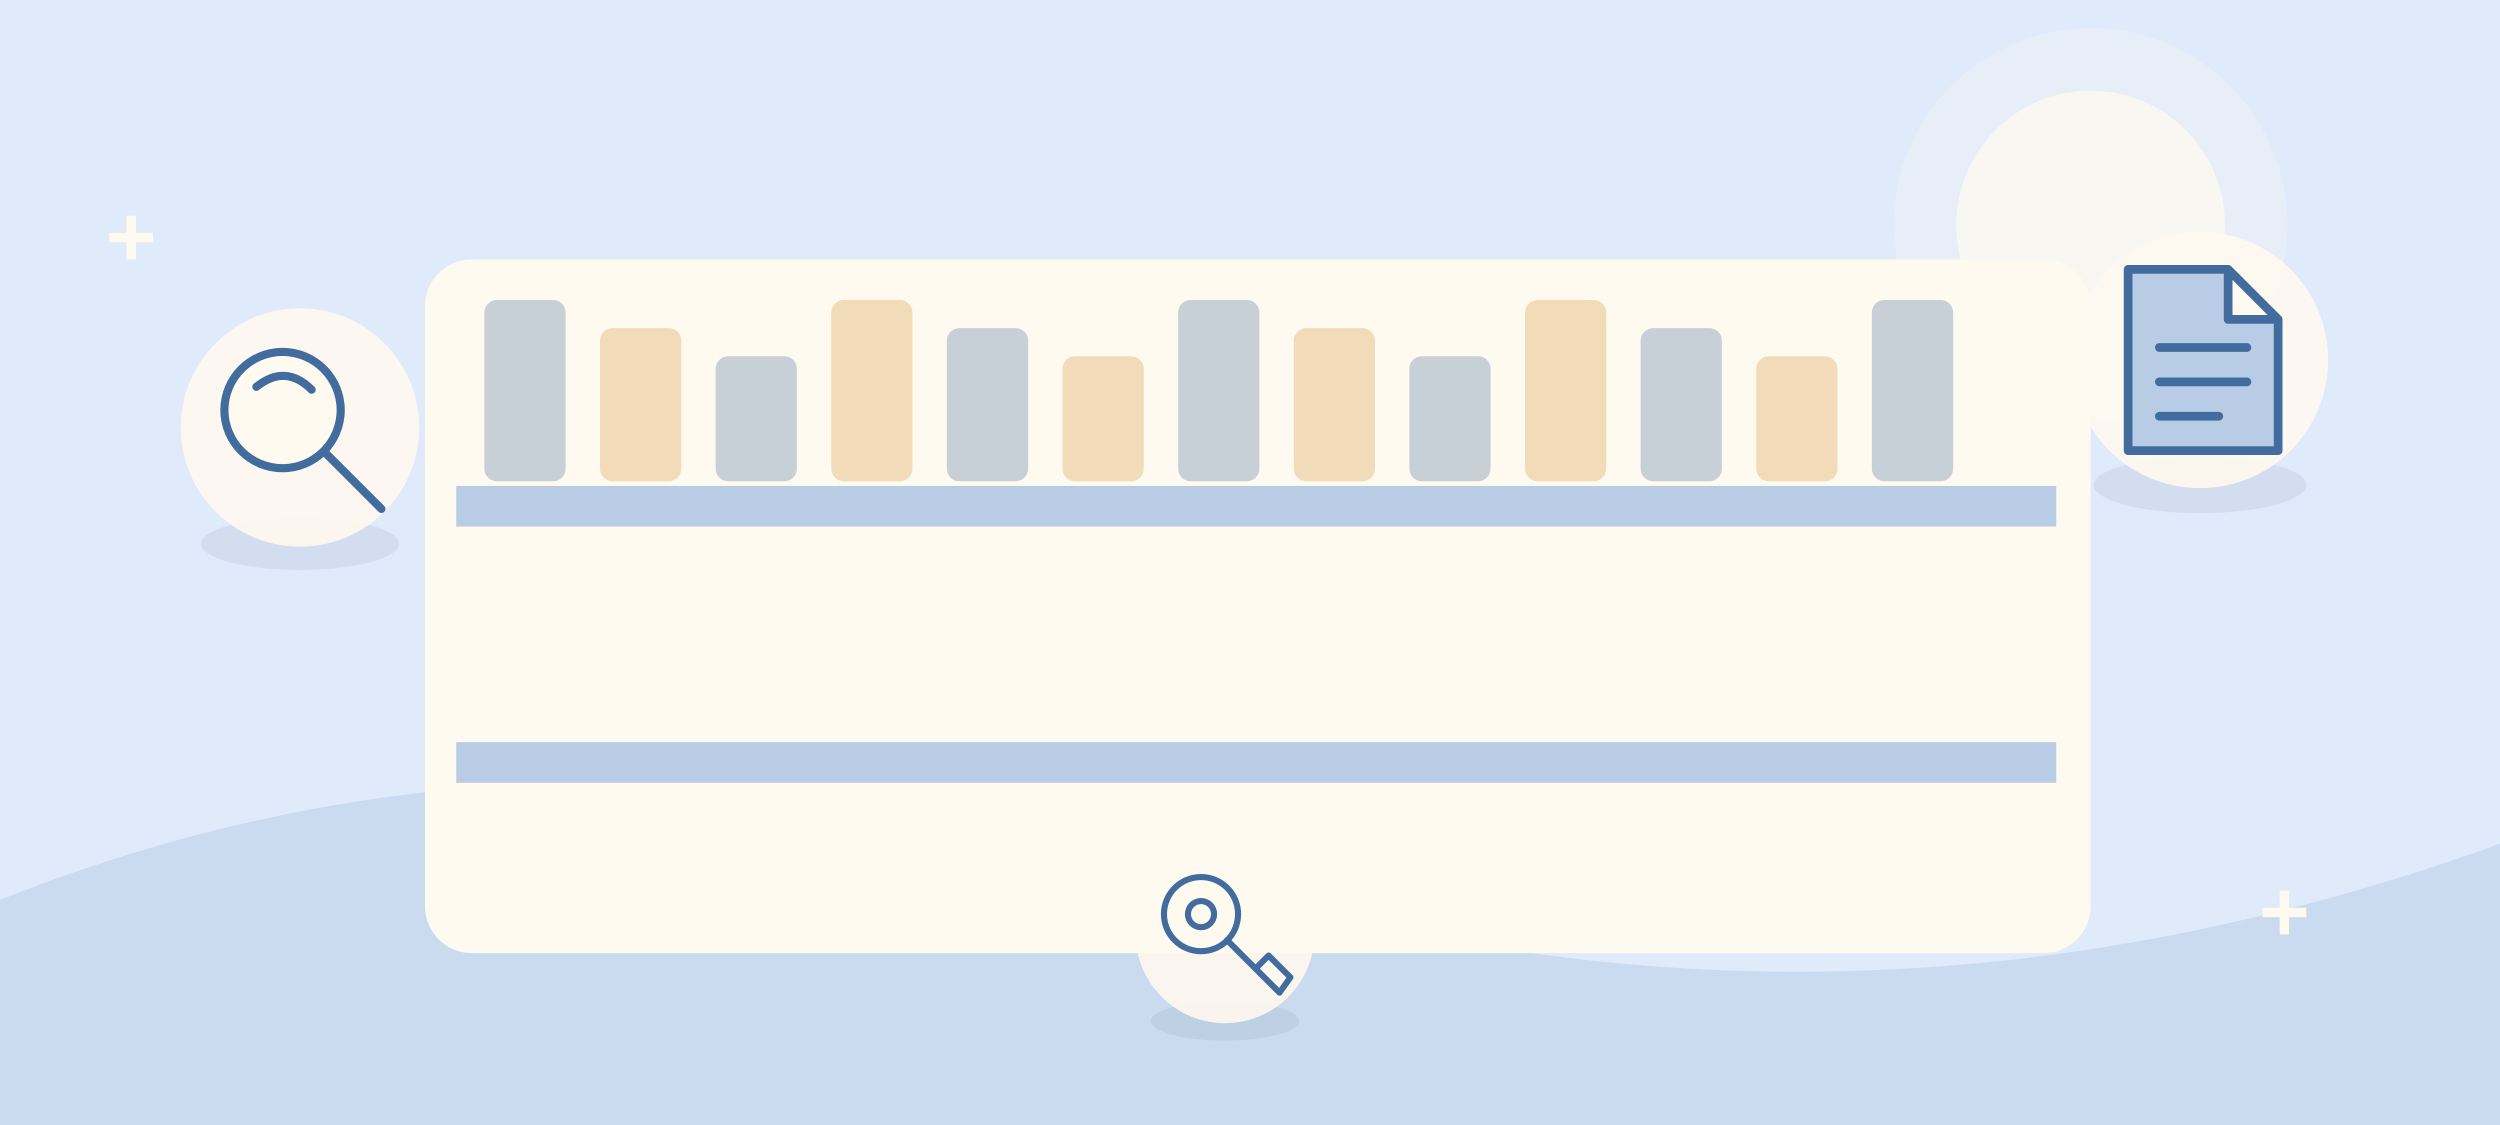
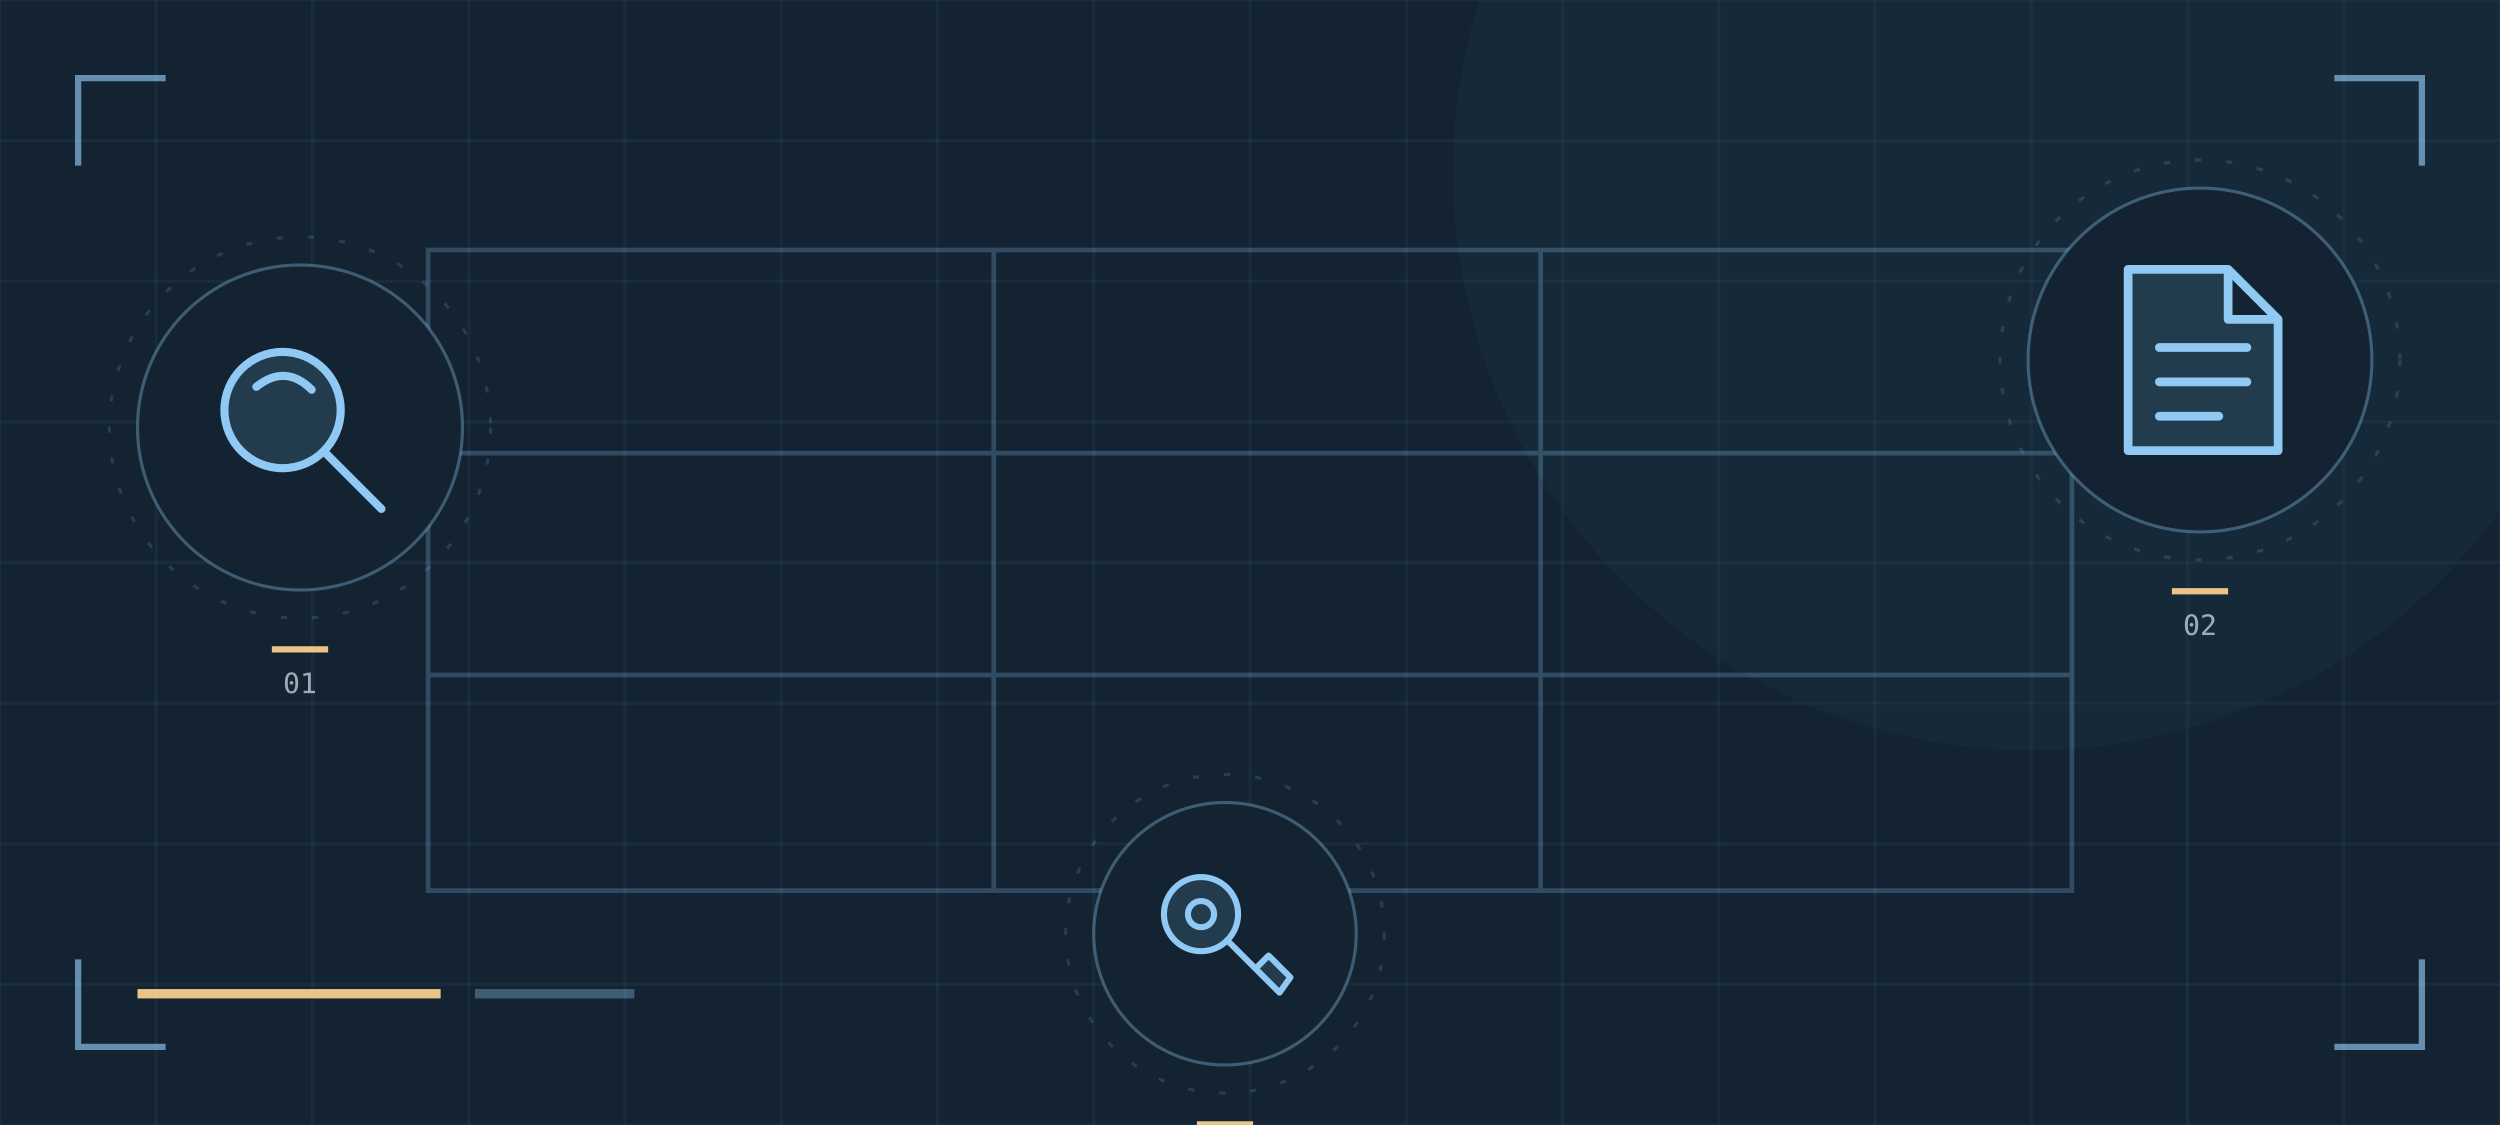
<svg xmlns="http://www.w3.org/2000/svg" class="world-art world-preview " viewBox="0 0 800 360" role="img" aria-label="Evidence investigation: Follow the evidence">
  <g>
-     <rect width="800" height="360" fill="#dfeafb" />
-     <circle cx="669" cy="72" r="43" fill="#fffaf0" opacity=".7" />
-     <circle cx="669" cy="72" r="63" fill="#fffaf0" opacity=".25" />
-     <path d="M0 288Q180 216 385 281T800 270V360H0Z" fill="#b8cde5" opacity=".55" />
-     <rect x="136" y="83" width="533" height="222" rx="15" fill="#fffaf0" />
-     <path d="M146 162H658M146 244H658" stroke="#b8cde5" stroke-width="13" />
-     <rect x="155" y="96" width="26" height="58" rx="4" fill="#426c9d" opacity=".3" />
-     <rect x="192" y="105" width="26" height="49" rx="4" fill="#d59439" opacity=".3" />
-     <rect x="229" y="114" width="26" height="40" rx="4" fill="#426c9d" opacity=".3" />
-     <rect x="266" y="96" width="26" height="58" rx="4" fill="#d59439" opacity=".3" />
-     <rect x="303" y="105" width="26" height="49" rx="4" fill="#426c9d" opacity=".3" />
-     <rect x="340" y="114" width="26" height="40" rx="4" fill="#d59439" opacity=".3" />
-     <rect x="377" y="96" width="26" height="58" rx="4" fill="#426c9d" opacity=".3" />
-     <rect x="414" y="105" width="26" height="49" rx="4" fill="#d59439" opacity=".3" />
-     <rect x="451" y="114" width="26" height="40" rx="4" fill="#426c9d" opacity=".3" />
-     <rect x="488" y="96" width="26" height="58" rx="4" fill="#d59439" opacity=".3" />
-     <rect x="525" y="105" width="26" height="49" rx="4" fill="#426c9d" opacity=".3" />
-     <rect x="562" y="114" width="26" height="40" rx="4" fill="#d59439" opacity=".3" />
-     <rect x="599" y="96" width="26" height="58" rx="4" fill="#426c9d" opacity=".3" />
-     <g transform="translate(96 136.8) scale(0.9302326)">
-       <ellipse cy="40" rx="34" ry="9" fill="#2e4869" opacity=".08" />
-       <circle r="41" fill="#fffaf0" opacity=".9" />
-       <g stroke="#426c9d" stroke-width="2.8" stroke-linecap="round" stroke-linejoin="round" fill="#fffaf0">
-         <circle cx="-6" cy="-6" r="20" />
-         <path d="M9 9L28 28M-15-14Q-5-22 4-13" />
+     <rect width="800" height="360" fill="#132331" />
+     <g stroke="#8fc9f4" stroke-opacity=".055" fill="none">
+       <path d="M0 0V360" />
+       <path d="M50 0V360" />
+       <path d="M100 0V360" />
+       <path d="M150 0V360" />
+       <path d="M200 0V360" />
+       <path d="M250 0V360" />
+       <path d="M300 0V360" />
+       <path d="M350 0V360" />
+       <path d="M400 0V360" />
+       <path d="M450 0V360" />
+       <path d="M500 0V360" />
+       <path d="M550 0V360" />
+       <path d="M600 0V360" />
+       <path d="M650 0V360" />
+       <path d="M700 0V360" />
+       <path d="M750 0V360" />
+       <path d="M800 0V360" />
+       <path d="M0 0H800" />
+       <path d="M0 45H800" />
+       <path d="M0 90H800" />
+       <path d="M0 135H800" />
+       <path d="M0 180H800" />
+       <path d="M0 225H800" />
+       <path d="M0 270H800" />
+       <path d="M0 315H800" />
+       <path d="M0 360H800" />
+     </g>
+     <circle cx="650" cy="55" r="185" fill="#203b4a" opacity=".25" />
+     <g stroke="#8fc9f4" stroke-width="1.5" stroke-opacity=".25" fill="none">
+       <path d="M137 80H663V285H137ZM137 145H663M137 216H663M318 80V285M493 80V285" />
+     </g>
+     <g transform="translate(96 136.8)">
+       <circle r="52" fill="#132331" stroke="#8fc9f4" stroke-opacity=".35" />
+       <circle r="61" fill="none" stroke="#8fc9f4" stroke-opacity=".16" stroke-dasharray="2 8" />
+       <g transform="scale(0.9302326)">
+         <g stroke="#8fc9f4" stroke-width="2.8" stroke-linecap="round" stroke-linejoin="round" fill="#233c4d">
+           <circle cx="-6" cy="-6" r="20" />
+           <path d="M9 9L28 28M-15-14Q-5-22 4-13" />
+         </g>
      </g>
+       <path d="M-9 71H9" stroke="#eac489" stroke-width="2" />
+       <text y="85" fill="#d8e6ed" text-anchor="middle" font-family="monospace" font-size="9" opacity=".7">01</text>
    </g>
-     <g transform="translate(704 115.2) scale(1)">
-       <ellipse cy="40" rx="34" ry="9" fill="#2e4869" opacity=".08" />
-       <circle r="41" fill="#fffaf0" opacity=".9" />
-       <g stroke="#426c9d" stroke-width="2.8" stroke-linecap="round" stroke-linejoin="round" fill="#b8cde5">
-         <path d="M-23-29H9L25-13V29H-23ZM9-29V-13H25M-13-4H15M-13 7H15M-13 18H6" />
+     <g transform="translate(704 115.2)">
+       <circle r="55" fill="#132331" stroke="#8fc9f4" stroke-opacity=".35" />
+       <circle r="64" fill="none" stroke="#8fc9f4" stroke-opacity=".16" stroke-dasharray="2 8" />
+       <g transform="scale(1)">
+         <g stroke="#8fc9f4" stroke-width="2.8" stroke-linecap="round" stroke-linejoin="round" fill="#233c4d">
+           <path d="M-23-29H9L25-13V29H-23ZM9-29V-13H25M-13-4H15M-13 7H15M-13 18H6" />
+         </g>
      </g>
+       <path d="M-9 74H9" stroke="#eac489" stroke-width="2" />
+       <text y="88" fill="#d8e6ed" text-anchor="middle" font-family="monospace" font-size="9" opacity=".7">02</text>
    </g>
-     <g transform="translate(392 298.8) scale(0.6976744)">
-       <ellipse cy="40" rx="34" ry="9" fill="#2e4869" opacity=".08" />
-       <circle r="41" fill="#fffaf0" opacity=".9" />
-       <g stroke="#426c9d" stroke-width="2.8" stroke-linecap="round" stroke-linejoin="round" fill="#fffaf0">
-         <circle cx="-11" cy="-9" r="17" />
-         <circle cx="-11" cy="-9" r="6" />
-         <path d="M1 3L25 27L30 20L20 10L14 16" />
+     <g transform="translate(392 298.8)">
+       <circle r="42" fill="#132331" stroke="#8fc9f4" stroke-opacity=".35" />
+       <circle r="51" fill="none" stroke="#8fc9f4" stroke-opacity=".16" stroke-dasharray="2 8" />
+       <g transform="scale(0.6976744)">
+         <g stroke="#8fc9f4" stroke-width="2.8" stroke-linecap="round" stroke-linejoin="round" fill="#233c4d">
+           <circle cx="-11" cy="-9" r="17" />
+           <circle cx="-11" cy="-9" r="6" />
+           <path d="M1 3L25 27L30 20L20 10L14 16" />
+         </g>
      </g>
+       <path d="M-9 61H9" stroke="#eac489" stroke-width="2" />
+       <text y="75" fill="#d8e6ed" text-anchor="middle" font-family="monospace" font-size="9" opacity=".7">03</text>
    </g>
-     <path d="M42 69v14M35 76h14M731 285v14M724 292h14" stroke="#fffaf0" stroke-width="3" />
+     <path d="M25 53V25H53M747 25H775V53M25 307V335H53M747 335H775V307" stroke="#8fc9f4" stroke-width="2" fill="none" opacity=".65" />
+     <path d="M44 318H141" stroke="#eac489" stroke-width="3" />
+     <path d="M152 318H203" stroke="#8fc9f4" stroke-width="3" opacity=".35" />
  </g>
</svg>
